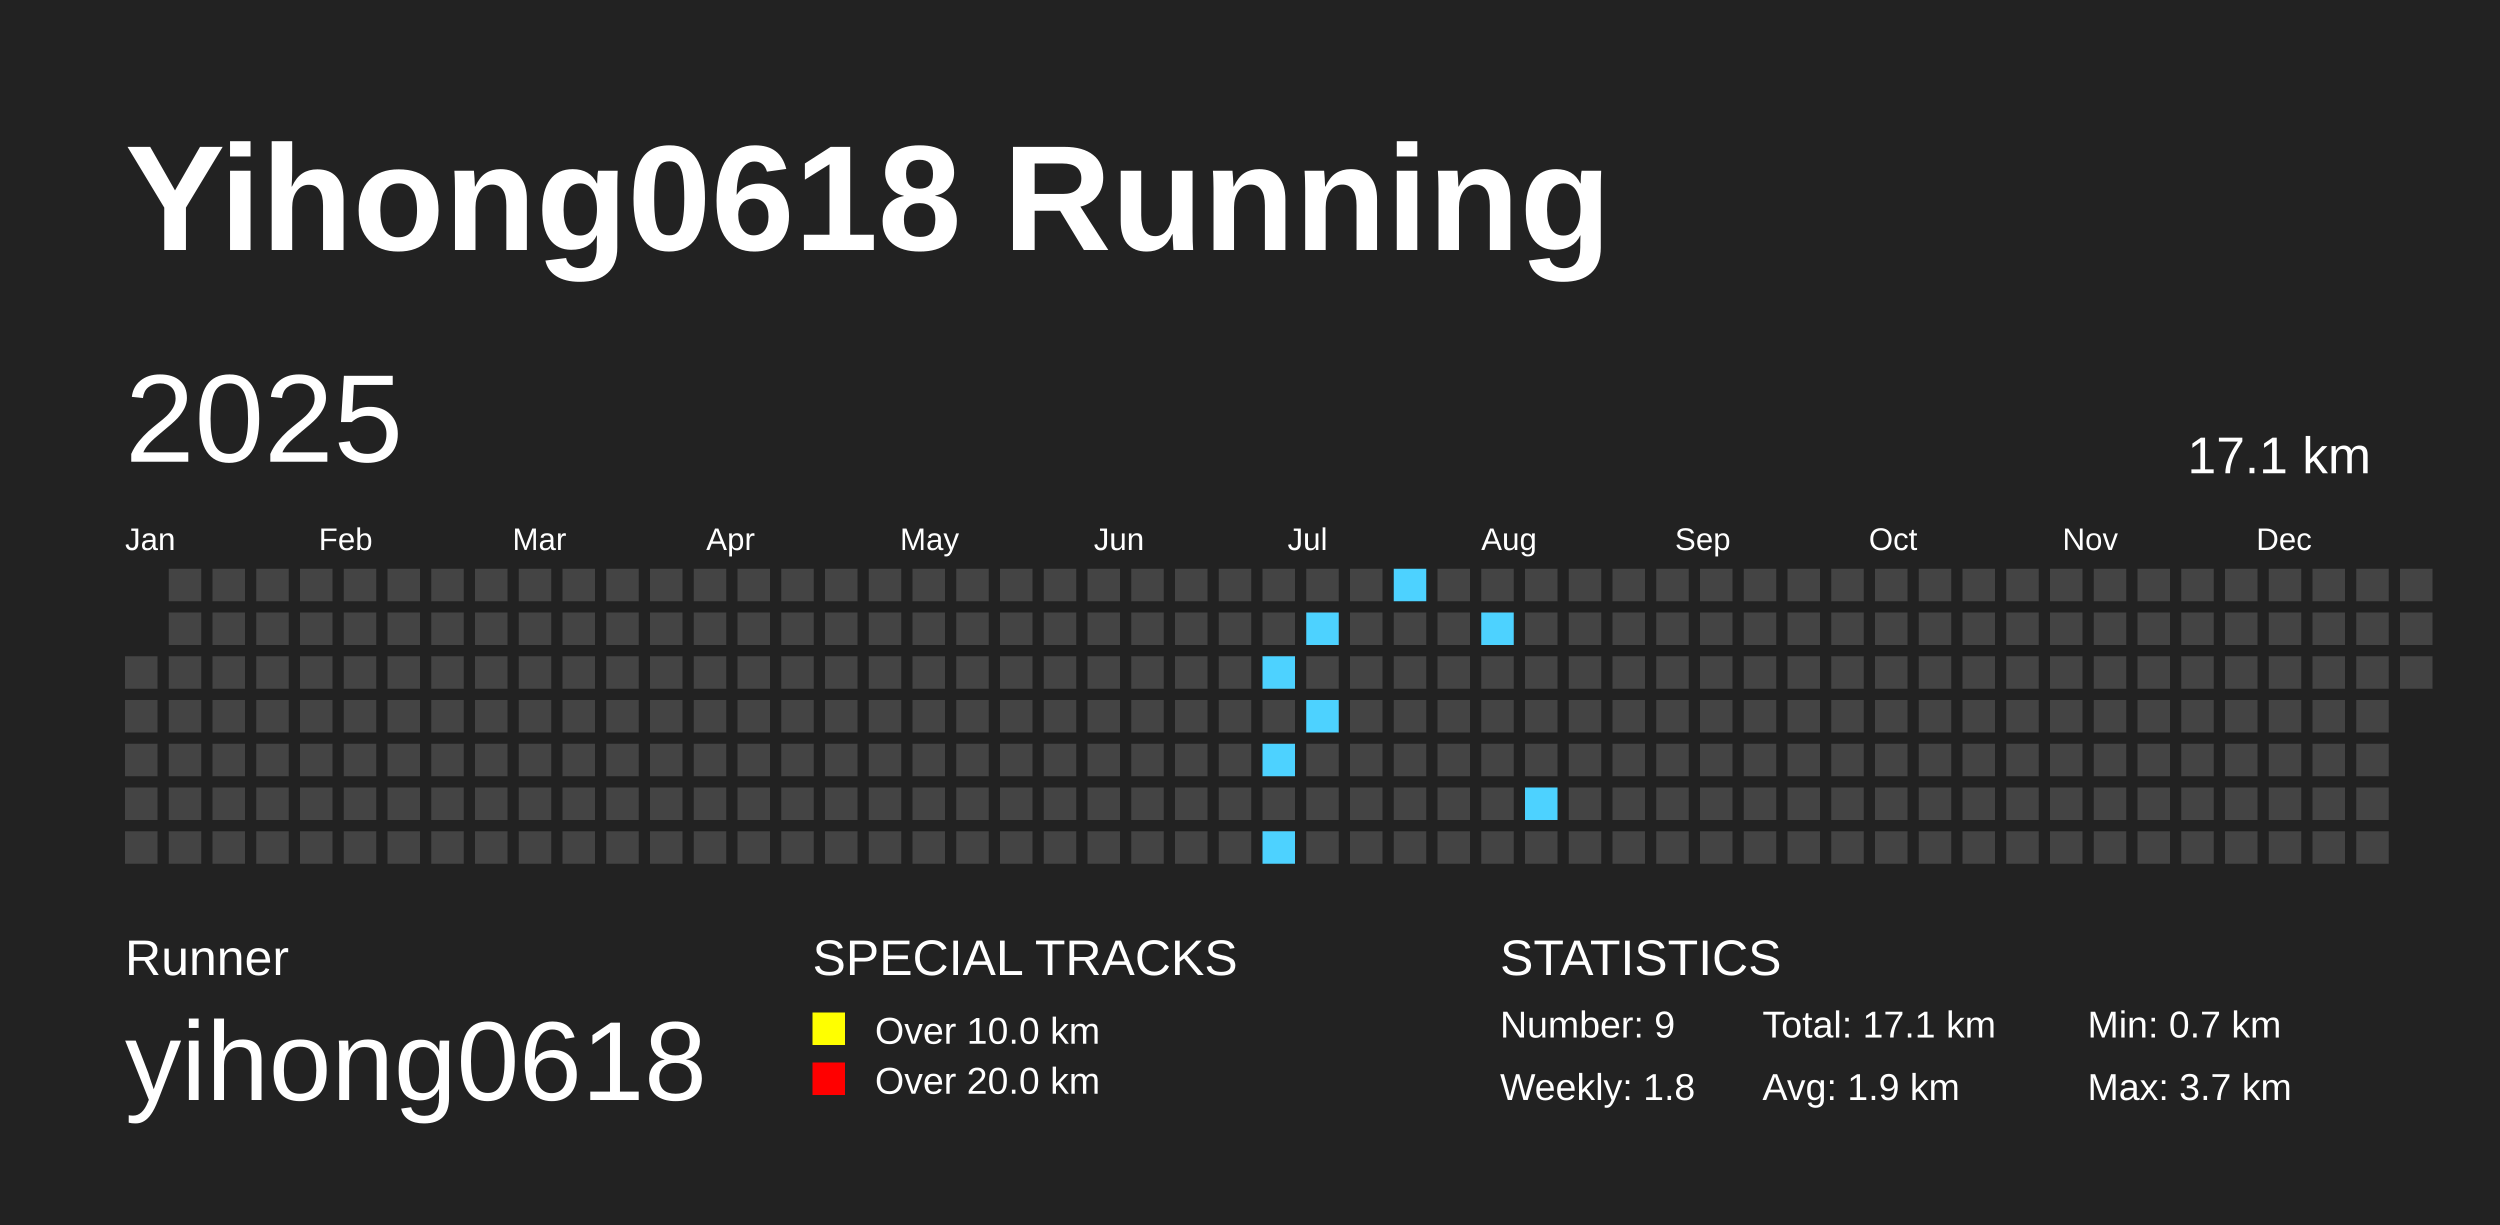
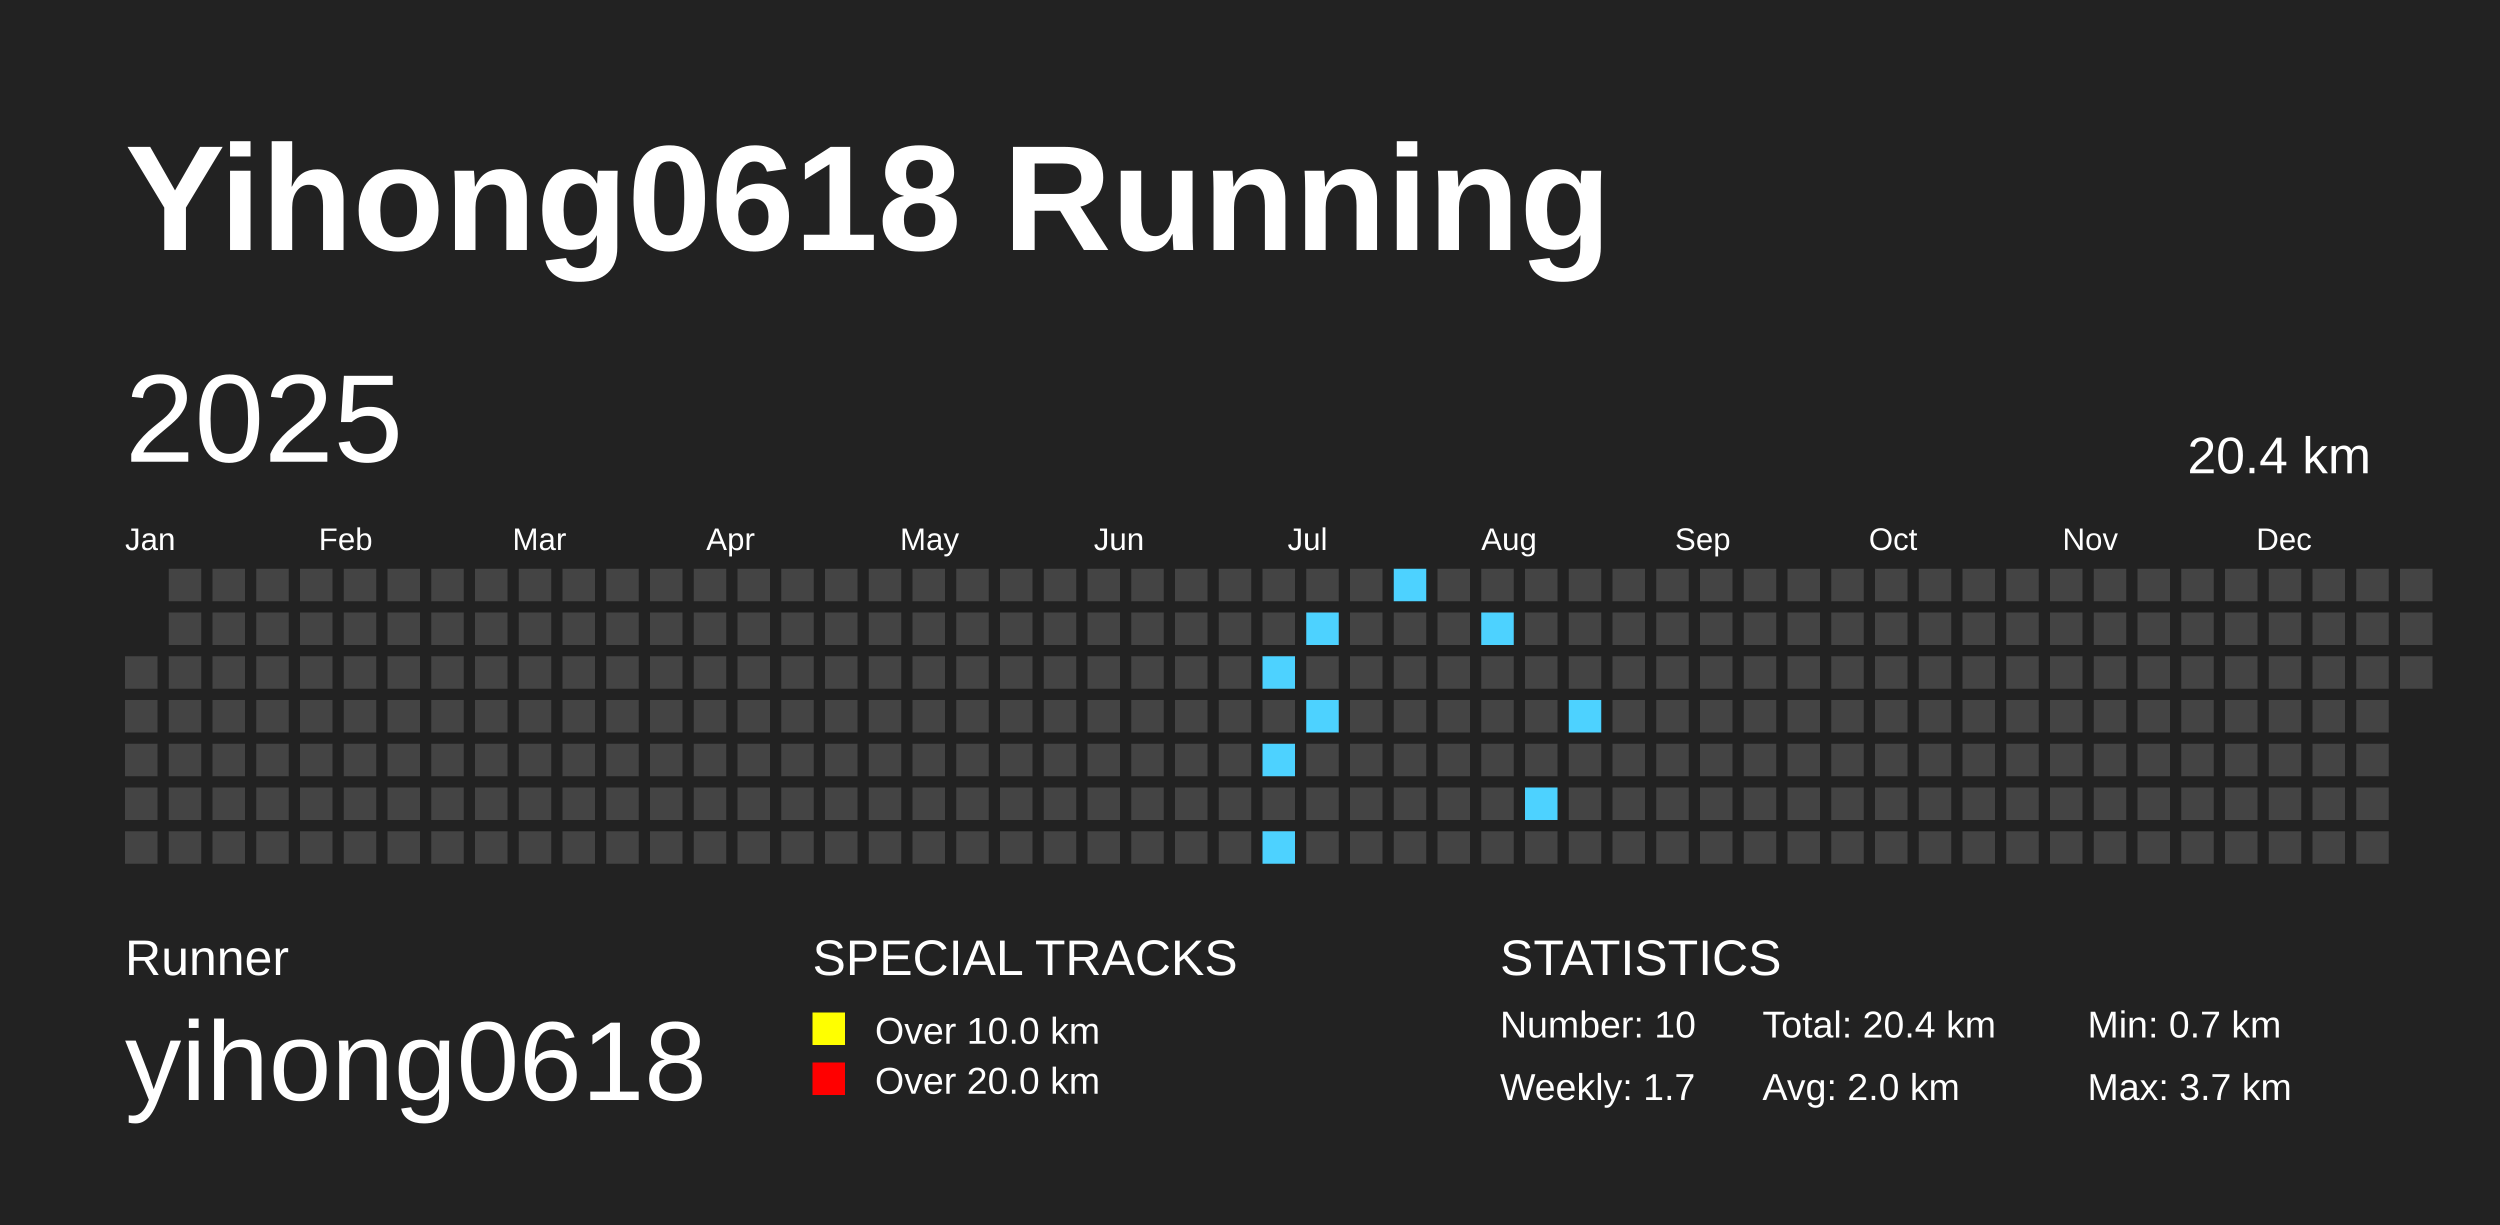
<svg xmlns="http://www.w3.org/2000/svg" baseProfile="full" height="98mm" version="1.1" viewBox="0,0,200,98" width="200mm">
  <defs />
  <rect fill="#222222" height="98" width="200" x="0" y="0" />
  <text fill="#FFFFFF" style="font-size:12px; font-family:Arial; font-weight:bold;" x="10" y="20">Yihong0618 Running</text>
  <text fill="#FFFFFF" style="font-size:4px; font-family:Arial" x="10" y="78">Runner</text>
  <text fill="#FFFFFF" style="font-size:9px; font-family:Arial" x="10" y="88">yihong0618</text>
  <text fill="#FFFFFF" style="font-size:4px; font-family:Arial" x="65" y="78">SPECIAL TRACKS</text>
  <rect fill="yellow" height="2.6" width="2.6" x="65" y="81" />
  <text fill="#FFFFFF" style="font-size:3px; font-family:Arial" x="70" y="83.5">Over 10.0 km</text>
  <rect fill="red" height="2.6" width="2.6" x="65" y="85" />
  <text fill="#FFFFFF" style="font-size:3px; font-family:Arial" x="70" y="87.5">Over 20.0 km</text>
  <text fill="#FFFFFF" style="font-size:4px; font-family:Arial" x="120" y="78">STATISTICS</text>
-   <text fill="#FFFFFF" style="font-size:3px; font-family:Arial" x="120" y="83">Number: 9</text>
-   <text fill="#FFFFFF" style="font-size:3px; font-family:Arial" x="120" y="88">Weekly: 1.8</text>
-   <text fill="#FFFFFF" style="font-size:3px; font-family:Arial" x="141" y="83">Total: 17.1 km</text>
-   <text fill="#FFFFFF" style="font-size:3px; font-family:Arial" x="141" y="88">Avg: 1.9 km</text>
+   <text fill="#FFFFFF" style="font-size:3px; font-family:Arial" x="120" y="83">Number: 10</text>
+   <text fill="#FFFFFF" style="font-size:3px; font-family:Arial" x="120" y="88">Weekly: 1.7</text>
+   <text fill="#FFFFFF" style="font-size:3px; font-family:Arial" x="141" y="83">Total: 20.4 km</text>
+   <text fill="#FFFFFF" style="font-size:3px; font-family:Arial" x="141" y="88">Avg: 2.0 km</text>
  <text fill="#FFFFFF" style="font-size:3px; font-family:Arial" x="167" y="83">Min: 0.7 km</text>
  <text fill="#FFFFFF" style="font-size:3px; font-family:Arial" x="167" y="88">Max: 3.7 km</text>
  <text dominant-baseline="hanging" fill="#FFFFFF" style="font-size:10.0px; font-family:Arial;" x="10" y="30">2025</text>
-   <text dominant-baseline="hanging" fill="#FFFFFF" style="font-size:4.125px; font-family:Arial;" x="175" y="35">17.1 km</text>
+   <text dominant-baseline="hanging" fill="#FFFFFF" style="font-size:4.125px; font-family:Arial;" x="175" y="35">20.4 km</text>
  <text fill="#FFFFFF" style="font-size:2.5px; font-family:Arial" x="10.0" y="44">Jan</text>
  <text fill="#FFFFFF" style="font-size:2.5px; font-family:Arial" x="25.5" y="44">Feb</text>
  <text fill="#FFFFFF" style="font-size:2.5px; font-family:Arial" x="41.0" y="44">Mar</text>
  <text fill="#FFFFFF" style="font-size:2.5px; font-family:Arial" x="56.5" y="44">Apr</text>
  <text fill="#FFFFFF" style="font-size:2.5px; font-family:Arial" x="72.0" y="44">May</text>
  <text fill="#FFFFFF" style="font-size:2.5px; font-family:Arial" x="87.5" y="44">Jun</text>
  <text fill="#FFFFFF" style="font-size:2.5px; font-family:Arial" x="103.0" y="44">Jul</text>
  <text fill="#FFFFFF" style="font-size:2.5px; font-family:Arial" x="118.5" y="44">Aug</text>
  <text fill="#FFFFFF" style="font-size:2.5px; font-family:Arial" x="134.0" y="44">Sep</text>
  <text fill="#FFFFFF" style="font-size:2.5px; font-family:Arial" x="149.5" y="44">Oct</text>
  <text fill="#FFFFFF" style="font-size:2.5px; font-family:Arial" x="165.0" y="44">Nov</text>
  <text fill="#FFFFFF" style="font-size:2.5px; font-family:Arial" x="180.5" y="44">Dec</text>
  <rect fill="#444444" height="2.6" width="2.6" x="10.0" y="52.5" />
  <rect fill="#444444" height="2.6" width="2.6" x="10.0" y="56.0" />
  <rect fill="#444444" height="2.6" width="2.6" x="10.0" y="59.5" />
  <rect fill="#444444" height="2.6" width="2.6" x="10.0" y="63.0" />
  <rect fill="#444444" height="2.6" width="2.6" x="10.0" y="66.5" />
  <rect fill="#444444" height="2.6" width="2.6" x="13.5" y="45.5" />
  <rect fill="#444444" height="2.6" width="2.6" x="13.5" y="49.0" />
  <rect fill="#444444" height="2.6" width="2.6" x="13.5" y="52.5" />
  <rect fill="#444444" height="2.6" width="2.6" x="13.5" y="56.0" />
  <rect fill="#444444" height="2.6" width="2.6" x="13.5" y="59.5" />
  <rect fill="#444444" height="2.6" width="2.6" x="13.5" y="63.0" />
  <rect fill="#444444" height="2.6" width="2.6" x="13.5" y="66.5" />
  <rect fill="#444444" height="2.6" width="2.6" x="17.0" y="45.5" />
  <rect fill="#444444" height="2.6" width="2.6" x="17.0" y="49.0" />
  <rect fill="#444444" height="2.6" width="2.6" x="17.0" y="52.5" />
  <rect fill="#444444" height="2.6" width="2.6" x="17.0" y="56.0" />
  <rect fill="#444444" height="2.6" width="2.6" x="17.0" y="59.5" />
  <rect fill="#444444" height="2.6" width="2.6" x="17.0" y="63.0" />
  <rect fill="#444444" height="2.6" width="2.6" x="17.0" y="66.5" />
  <rect fill="#444444" height="2.6" width="2.6" x="20.5" y="45.5" />
  <rect fill="#444444" height="2.6" width="2.6" x="20.5" y="49.0" />
  <rect fill="#444444" height="2.6" width="2.6" x="20.5" y="52.5" />
  <rect fill="#444444" height="2.6" width="2.6" x="20.5" y="56.0" />
  <rect fill="#444444" height="2.6" width="2.6" x="20.5" y="59.5" />
  <rect fill="#444444" height="2.6" width="2.6" x="20.5" y="63.0" />
  <rect fill="#444444" height="2.6" width="2.6" x="20.5" y="66.5" />
  <rect fill="#444444" height="2.6" width="2.6" x="24.0" y="45.5" />
  <rect fill="#444444" height="2.6" width="2.6" x="24.0" y="49.0" />
  <rect fill="#444444" height="2.6" width="2.6" x="24.0" y="52.5" />
  <rect fill="#444444" height="2.6" width="2.6" x="24.0" y="56.0" />
  <rect fill="#444444" height="2.6" width="2.6" x="24.0" y="59.5" />
  <rect fill="#444444" height="2.6" width="2.6" x="24.0" y="63.0" />
  <rect fill="#444444" height="2.6" width="2.6" x="24.0" y="66.5" />
  <rect fill="#444444" height="2.6" width="2.6" x="27.5" y="45.5" />
  <rect fill="#444444" height="2.6" width="2.6" x="27.5" y="49.0" />
  <rect fill="#444444" height="2.6" width="2.6" x="27.5" y="52.5" />
  <rect fill="#444444" height="2.6" width="2.6" x="27.5" y="56.0" />
  <rect fill="#444444" height="2.6" width="2.6" x="27.5" y="59.5" />
  <rect fill="#444444" height="2.6" width="2.6" x="27.5" y="63.0" />
  <rect fill="#444444" height="2.6" width="2.6" x="27.5" y="66.5" />
  <rect fill="#444444" height="2.6" width="2.6" x="31.0" y="45.5" />
  <rect fill="#444444" height="2.6" width="2.6" x="31.0" y="49.0" />
  <rect fill="#444444" height="2.6" width="2.6" x="31.0" y="52.5" />
  <rect fill="#444444" height="2.6" width="2.6" x="31.0" y="56.0" />
  <rect fill="#444444" height="2.6" width="2.6" x="31.0" y="59.5" />
  <rect fill="#444444" height="2.6" width="2.6" x="31.0" y="63.0" />
  <rect fill="#444444" height="2.6" width="2.6" x="31.0" y="66.5" />
  <rect fill="#444444" height="2.6" width="2.6" x="34.5" y="45.5" />
  <rect fill="#444444" height="2.6" width="2.6" x="34.5" y="49.0" />
  <rect fill="#444444" height="2.6" width="2.6" x="34.5" y="52.5" />
  <rect fill="#444444" height="2.6" width="2.6" x="34.5" y="56.0" />
  <rect fill="#444444" height="2.6" width="2.6" x="34.5" y="59.5" />
  <rect fill="#444444" height="2.6" width="2.6" x="34.5" y="63.0" />
  <rect fill="#444444" height="2.6" width="2.6" x="34.5" y="66.5" />
  <rect fill="#444444" height="2.6" width="2.6" x="38.0" y="45.5" />
  <rect fill="#444444" height="2.6" width="2.6" x="38.0" y="49.0" />
  <rect fill="#444444" height="2.6" width="2.6" x="38.0" y="52.5" />
  <rect fill="#444444" height="2.6" width="2.6" x="38.0" y="56.0" />
  <rect fill="#444444" height="2.6" width="2.6" x="38.0" y="59.5" />
  <rect fill="#444444" height="2.6" width="2.6" x="38.0" y="63.0" />
  <rect fill="#444444" height="2.6" width="2.6" x="38.0" y="66.5" />
  <rect fill="#444444" height="2.6" width="2.6" x="41.5" y="45.5" />
  <rect fill="#444444" height="2.6" width="2.6" x="41.5" y="49.0" />
  <rect fill="#444444" height="2.6" width="2.6" x="41.5" y="52.5" />
  <rect fill="#444444" height="2.6" width="2.6" x="41.5" y="56.0" />
  <rect fill="#444444" height="2.6" width="2.6" x="41.5" y="59.5" />
  <rect fill="#444444" height="2.6" width="2.6" x="41.5" y="63.0" />
  <rect fill="#444444" height="2.6" width="2.6" x="41.5" y="66.5" />
  <rect fill="#444444" height="2.6" width="2.6" x="45.0" y="45.5" />
  <rect fill="#444444" height="2.6" width="2.6" x="45.0" y="49.0" />
  <rect fill="#444444" height="2.6" width="2.6" x="45.0" y="52.5" />
  <rect fill="#444444" height="2.6" width="2.6" x="45.0" y="56.0" />
  <rect fill="#444444" height="2.6" width="2.6" x="45.0" y="59.5" />
  <rect fill="#444444" height="2.6" width="2.6" x="45.0" y="63.0" />
  <rect fill="#444444" height="2.6" width="2.6" x="45.0" y="66.5" />
  <rect fill="#444444" height="2.6" width="2.6" x="48.5" y="45.5" />
  <rect fill="#444444" height="2.6" width="2.6" x="48.5" y="49.0" />
  <rect fill="#444444" height="2.6" width="2.6" x="48.5" y="52.5" />
  <rect fill="#444444" height="2.6" width="2.6" x="48.5" y="56.0" />
  <rect fill="#444444" height="2.6" width="2.6" x="48.5" y="59.5" />
  <rect fill="#444444" height="2.6" width="2.6" x="48.5" y="63.0" />
  <rect fill="#444444" height="2.6" width="2.6" x="48.5" y="66.5" />
  <rect fill="#444444" height="2.6" width="2.6" x="52.0" y="45.5" />
  <rect fill="#444444" height="2.6" width="2.6" x="52.0" y="49.0" />
  <rect fill="#444444" height="2.6" width="2.6" x="52.0" y="52.5" />
  <rect fill="#444444" height="2.6" width="2.6" x="52.0" y="56.0" />
  <rect fill="#444444" height="2.6" width="2.6" x="52.0" y="59.5" />
  <rect fill="#444444" height="2.6" width="2.6" x="52.0" y="63.0" />
  <rect fill="#444444" height="2.6" width="2.6" x="52.0" y="66.5" />
  <rect fill="#444444" height="2.6" width="2.6" x="55.5" y="45.5" />
  <rect fill="#444444" height="2.6" width="2.6" x="55.5" y="49.0" />
  <rect fill="#444444" height="2.6" width="2.6" x="55.5" y="52.5" />
  <rect fill="#444444" height="2.6" width="2.6" x="55.5" y="56.0" />
  <rect fill="#444444" height="2.6" width="2.6" x="55.5" y="59.5" />
  <rect fill="#444444" height="2.6" width="2.6" x="55.5" y="63.0" />
  <rect fill="#444444" height="2.6" width="2.6" x="55.5" y="66.5" />
  <rect fill="#444444" height="2.6" width="2.6" x="59.0" y="45.5" />
  <rect fill="#444444" height="2.6" width="2.6" x="59.0" y="49.0" />
  <rect fill="#444444" height="2.6" width="2.6" x="59.0" y="52.5" />
  <rect fill="#444444" height="2.6" width="2.6" x="59.0" y="56.0" />
  <rect fill="#444444" height="2.6" width="2.6" x="59.0" y="59.5" />
  <rect fill="#444444" height="2.6" width="2.6" x="59.0" y="63.0" />
  <rect fill="#444444" height="2.6" width="2.6" x="59.0" y="66.5" />
  <rect fill="#444444" height="2.6" width="2.6" x="62.5" y="45.5" />
  <rect fill="#444444" height="2.6" width="2.6" x="62.5" y="49.0" />
  <rect fill="#444444" height="2.6" width="2.6" x="62.5" y="52.5" />
  <rect fill="#444444" height="2.6" width="2.6" x="62.5" y="56.0" />
  <rect fill="#444444" height="2.6" width="2.6" x="62.5" y="59.5" />
  <rect fill="#444444" height="2.6" width="2.6" x="62.5" y="63.0" />
  <rect fill="#444444" height="2.6" width="2.6" x="62.5" y="66.5" />
  <rect fill="#444444" height="2.6" width="2.6" x="66.0" y="45.5" />
  <rect fill="#444444" height="2.6" width="2.6" x="66.0" y="49.0" />
  <rect fill="#444444" height="2.6" width="2.6" x="66.0" y="52.5" />
  <rect fill="#444444" height="2.6" width="2.6" x="66.0" y="56.0" />
  <rect fill="#444444" height="2.6" width="2.6" x="66.0" y="59.5" />
  <rect fill="#444444" height="2.6" width="2.6" x="66.0" y="63.0" />
  <rect fill="#444444" height="2.6" width="2.6" x="66.0" y="66.5" />
  <rect fill="#444444" height="2.6" width="2.6" x="69.5" y="45.5" />
  <rect fill="#444444" height="2.6" width="2.6" x="69.5" y="49.0" />
  <rect fill="#444444" height="2.6" width="2.6" x="69.5" y="52.5" />
  <rect fill="#444444" height="2.6" width="2.6" x="69.5" y="56.0" />
  <rect fill="#444444" height="2.6" width="2.6" x="69.5" y="59.5" />
  <rect fill="#444444" height="2.6" width="2.6" x="69.5" y="63.0" />
  <rect fill="#444444" height="2.6" width="2.6" x="69.5" y="66.5" />
  <rect fill="#444444" height="2.6" width="2.6" x="73.0" y="45.5" />
  <rect fill="#444444" height="2.6" width="2.6" x="73.0" y="49.0" />
  <rect fill="#444444" height="2.6" width="2.6" x="73.0" y="52.5" />
  <rect fill="#444444" height="2.6" width="2.6" x="73.0" y="56.0" />
  <rect fill="#444444" height="2.6" width="2.6" x="73.0" y="59.5" />
  <rect fill="#444444" height="2.6" width="2.6" x="73.0" y="63.0" />
  <rect fill="#444444" height="2.6" width="2.6" x="73.0" y="66.5" />
  <rect fill="#444444" height="2.6" width="2.6" x="76.5" y="45.5" />
  <rect fill="#444444" height="2.6" width="2.6" x="76.5" y="49.0" />
  <rect fill="#444444" height="2.6" width="2.6" x="76.5" y="52.5" />
  <rect fill="#444444" height="2.6" width="2.6" x="76.5" y="56.0" />
  <rect fill="#444444" height="2.6" width="2.6" x="76.5" y="59.5" />
  <rect fill="#444444" height="2.6" width="2.6" x="76.5" y="63.0" />
  <rect fill="#444444" height="2.6" width="2.6" x="76.5" y="66.5" />
  <rect fill="#444444" height="2.6" width="2.6" x="80.0" y="45.5" />
  <rect fill="#444444" height="2.6" width="2.6" x="80.0" y="49.0" />
  <rect fill="#444444" height="2.6" width="2.6" x="80.0" y="52.5" />
  <rect fill="#444444" height="2.6" width="2.6" x="80.0" y="56.0" />
  <rect fill="#444444" height="2.6" width="2.6" x="80.0" y="59.5" />
  <rect fill="#444444" height="2.6" width="2.6" x="80.0" y="63.0" />
  <rect fill="#444444" height="2.6" width="2.6" x="80.0" y="66.5" />
  <rect fill="#444444" height="2.6" width="2.6" x="83.5" y="45.5" />
  <rect fill="#444444" height="2.6" width="2.6" x="83.5" y="49.0" />
  <rect fill="#444444" height="2.6" width="2.6" x="83.5" y="52.5" />
  <rect fill="#444444" height="2.6" width="2.6" x="83.5" y="56.0" />
  <rect fill="#444444" height="2.6" width="2.6" x="83.5" y="59.5" />
  <rect fill="#444444" height="2.6" width="2.6" x="83.5" y="63.0" />
  <rect fill="#444444" height="2.6" width="2.6" x="83.5" y="66.5" />
  <rect fill="#444444" height="2.6" width="2.6" x="87.0" y="45.5" />
  <rect fill="#444444" height="2.6" width="2.6" x="87.0" y="49.0" />
  <rect fill="#444444" height="2.6" width="2.6" x="87.0" y="52.5" />
  <rect fill="#444444" height="2.6" width="2.6" x="87.0" y="56.0" />
  <rect fill="#444444" height="2.6" width="2.6" x="87.0" y="59.5" />
  <rect fill="#444444" height="2.6" width="2.6" x="87.0" y="63.0" />
  <rect fill="#444444" height="2.6" width="2.6" x="87.0" y="66.5" />
  <rect fill="#444444" height="2.6" width="2.6" x="90.5" y="45.5" />
  <rect fill="#444444" height="2.6" width="2.6" x="90.5" y="49.0" />
  <rect fill="#444444" height="2.6" width="2.6" x="90.5" y="52.5" />
  <rect fill="#444444" height="2.6" width="2.6" x="90.5" y="56.0" />
  <rect fill="#444444" height="2.6" width="2.6" x="90.5" y="59.5" />
  <rect fill="#444444" height="2.6" width="2.6" x="90.5" y="63.0" />
  <rect fill="#444444" height="2.6" width="2.6" x="90.5" y="66.5" />
  <rect fill="#444444" height="2.6" width="2.6" x="94.0" y="45.5" />
  <rect fill="#444444" height="2.6" width="2.6" x="94.0" y="49.0" />
  <rect fill="#444444" height="2.6" width="2.6" x="94.0" y="52.5" />
  <rect fill="#444444" height="2.6" width="2.6" x="94.0" y="56.0" />
  <rect fill="#444444" height="2.6" width="2.6" x="94.0" y="59.5" />
  <rect fill="#444444" height="2.6" width="2.6" x="94.0" y="63.0" />
  <rect fill="#444444" height="2.6" width="2.6" x="94.0" y="66.5" />
  <rect fill="#444444" height="2.6" width="2.6" x="97.5" y="45.5" />
  <rect fill="#444444" height="2.6" width="2.6" x="97.5" y="49.0" />
  <rect fill="#444444" height="2.6" width="2.6" x="97.5" y="52.5" />
  <rect fill="#444444" height="2.6" width="2.6" x="97.5" y="56.0" />
  <rect fill="#444444" height="2.6" width="2.6" x="97.5" y="59.5" />
  <rect fill="#444444" height="2.6" width="2.6" x="97.5" y="63.0" />
  <rect fill="#444444" height="2.6" width="2.6" x="97.5" y="66.5" />
  <rect fill="#444444" height="2.6" width="2.6" x="101.0" y="45.5" />
  <rect fill="#444444" height="2.6" width="2.6" x="101.0" y="49.0" />
  <rect fill="#4DD2FF" height="2.6" width="2.6" x="101.0" y="52.5" />
  <rect fill="#444444" height="2.6" width="2.6" x="101.0" y="56.0" />
  <rect fill="#4DD2FF" height="2.6" width="2.6" x="101.0" y="59.5" />
  <rect fill="#444444" height="2.6" width="2.6" x="101.0" y="63.0" />
  <rect fill="#4DD2FF" height="2.6" width="2.6" x="101.0" y="66.5" />
  <rect fill="#444444" height="2.6" width="2.6" x="104.5" y="45.5" />
  <rect fill="#4DD2FF" height="2.6" width="2.6" x="104.5" y="49.0" />
  <rect fill="#444444" height="2.6" width="2.6" x="104.5" y="52.5" />
  <rect fill="#4DD2FF" height="2.6" width="2.6" x="104.5" y="56.0" />
  <rect fill="#444444" height="2.6" width="2.6" x="104.5" y="59.5" />
  <rect fill="#444444" height="2.6" width="2.6" x="104.5" y="63.0" />
  <rect fill="#444444" height="2.6" width="2.6" x="104.5" y="66.5" />
  <rect fill="#444444" height="2.6" width="2.6" x="108.0" y="45.5" />
  <rect fill="#444444" height="2.6" width="2.6" x="108.0" y="49.0" />
  <rect fill="#444444" height="2.6" width="2.6" x="108.0" y="52.5" />
  <rect fill="#444444" height="2.6" width="2.6" x="108.0" y="56.0" />
  <rect fill="#444444" height="2.6" width="2.6" x="108.0" y="59.5" />
  <rect fill="#444444" height="2.6" width="2.6" x="108.0" y="63.0" />
  <rect fill="#444444" height="2.6" width="2.6" x="108.0" y="66.5" />
  <rect fill="#4DD2FF" height="2.6" width="2.6" x="111.5" y="45.5" />
  <rect fill="#444444" height="2.6" width="2.6" x="111.5" y="49.0" />
  <rect fill="#444444" height="2.6" width="2.6" x="111.5" y="52.5" />
  <rect fill="#444444" height="2.6" width="2.6" x="111.5" y="56.0" />
  <rect fill="#444444" height="2.6" width="2.6" x="111.5" y="59.5" />
  <rect fill="#444444" height="2.6" width="2.6" x="111.5" y="63.0" />
  <rect fill="#444444" height="2.6" width="2.6" x="111.5" y="66.5" />
  <rect fill="#444444" height="2.6" width="2.6" x="115.0" y="45.5" />
  <rect fill="#444444" height="2.6" width="2.6" x="115.0" y="49.0" />
  <rect fill="#444444" height="2.6" width="2.6" x="115.0" y="52.5" />
  <rect fill="#444444" height="2.6" width="2.6" x="115.0" y="56.0" />
  <rect fill="#444444" height="2.6" width="2.6" x="115.0" y="59.5" />
  <rect fill="#444444" height="2.6" width="2.6" x="115.0" y="63.0" />
  <rect fill="#444444" height="2.6" width="2.6" x="115.0" y="66.5" />
  <rect fill="#444444" height="2.6" width="2.6" x="118.5" y="45.5" />
  <rect fill="#4DD2FF" height="2.6" width="2.6" x="118.5" y="49.0" />
  <rect fill="#444444" height="2.6" width="2.6" x="118.5" y="52.5" />
  <rect fill="#444444" height="2.6" width="2.6" x="118.5" y="56.0" />
  <rect fill="#444444" height="2.6" width="2.6" x="118.5" y="59.5" />
  <rect fill="#444444" height="2.6" width="2.6" x="118.5" y="63.0" />
  <rect fill="#444444" height="2.6" width="2.6" x="118.5" y="66.5" />
  <rect fill="#444444" height="2.6" width="2.6" x="122.0" y="45.5" />
  <rect fill="#444444" height="2.6" width="2.6" x="122.0" y="49.0" />
  <rect fill="#444444" height="2.6" width="2.6" x="122.0" y="52.5" />
  <rect fill="#444444" height="2.6" width="2.6" x="122.0" y="56.0" />
  <rect fill="#444444" height="2.6" width="2.6" x="122.0" y="59.5" />
  <rect fill="#4DD2FF" height="2.6" width="2.6" x="122.0" y="63.0" />
  <rect fill="#444444" height="2.6" width="2.6" x="122.0" y="66.5" />
  <rect fill="#444444" height="2.6" width="2.6" x="125.5" y="45.5" />
  <rect fill="#444444" height="2.6" width="2.6" x="125.5" y="49.0" />
  <rect fill="#444444" height="2.6" width="2.6" x="125.5" y="52.5" />
-   <rect fill="#444444" height="2.6" width="2.6" x="125.5" y="56.0" />
+   <rect fill="#4DD2FF" height="2.6" width="2.6" x="125.5" y="56.0" />
  <rect fill="#444444" height="2.6" width="2.6" x="125.5" y="59.5" />
  <rect fill="#444444" height="2.6" width="2.6" x="125.5" y="63.0" />
  <rect fill="#444444" height="2.6" width="2.6" x="125.5" y="66.5" />
  <rect fill="#444444" height="2.6" width="2.6" x="129.0" y="45.5" />
  <rect fill="#444444" height="2.6" width="2.6" x="129.0" y="49.0" />
  <rect fill="#444444" height="2.6" width="2.6" x="129.0" y="52.5" />
  <rect fill="#444444" height="2.6" width="2.6" x="129.0" y="56.0" />
  <rect fill="#444444" height="2.6" width="2.6" x="129.0" y="59.5" />
  <rect fill="#444444" height="2.6" width="2.6" x="129.0" y="63.0" />
  <rect fill="#444444" height="2.6" width="2.6" x="129.0" y="66.5" />
  <rect fill="#444444" height="2.6" width="2.6" x="132.5" y="45.5" />
  <rect fill="#444444" height="2.6" width="2.6" x="132.5" y="49.0" />
  <rect fill="#444444" height="2.6" width="2.6" x="132.5" y="52.5" />
  <rect fill="#444444" height="2.6" width="2.6" x="132.5" y="56.0" />
  <rect fill="#444444" height="2.6" width="2.6" x="132.5" y="59.5" />
  <rect fill="#444444" height="2.6" width="2.6" x="132.5" y="63.0" />
  <rect fill="#444444" height="2.6" width="2.6" x="132.5" y="66.5" />
  <rect fill="#444444" height="2.6" width="2.6" x="136.0" y="45.5" />
  <rect fill="#444444" height="2.6" width="2.6" x="136.0" y="49.0" />
  <rect fill="#444444" height="2.6" width="2.6" x="136.0" y="52.5" />
  <rect fill="#444444" height="2.6" width="2.6" x="136.0" y="56.0" />
  <rect fill="#444444" height="2.6" width="2.6" x="136.0" y="59.5" />
  <rect fill="#444444" height="2.6" width="2.6" x="136.0" y="63.0" />
  <rect fill="#444444" height="2.6" width="2.6" x="136.0" y="66.5" />
  <rect fill="#444444" height="2.6" width="2.6" x="139.5" y="45.5" />
  <rect fill="#444444" height="2.6" width="2.6" x="139.5" y="49.0" />
  <rect fill="#444444" height="2.6" width="2.6" x="139.5" y="52.5" />
  <rect fill="#444444" height="2.6" width="2.6" x="139.5" y="56.0" />
  <rect fill="#444444" height="2.6" width="2.6" x="139.5" y="59.5" />
  <rect fill="#444444" height="2.6" width="2.6" x="139.5" y="63.0" />
  <rect fill="#444444" height="2.6" width="2.6" x="139.5" y="66.5" />
  <rect fill="#444444" height="2.6" width="2.6" x="143.0" y="45.5" />
  <rect fill="#444444" height="2.6" width="2.6" x="143.0" y="49.0" />
  <rect fill="#444444" height="2.6" width="2.6" x="143.0" y="52.5" />
  <rect fill="#444444" height="2.6" width="2.6" x="143.0" y="56.0" />
  <rect fill="#444444" height="2.6" width="2.6" x="143.0" y="59.5" />
  <rect fill="#444444" height="2.6" width="2.6" x="143.0" y="63.0" />
  <rect fill="#444444" height="2.6" width="2.6" x="143.0" y="66.5" />
  <rect fill="#444444" height="2.6" width="2.6" x="146.5" y="45.5" />
  <rect fill="#444444" height="2.6" width="2.6" x="146.5" y="49.0" />
  <rect fill="#444444" height="2.6" width="2.6" x="146.5" y="52.5" />
  <rect fill="#444444" height="2.6" width="2.6" x="146.5" y="56.0" />
  <rect fill="#444444" height="2.6" width="2.6" x="146.5" y="59.5" />
  <rect fill="#444444" height="2.6" width="2.6" x="146.5" y="63.0" />
  <rect fill="#444444" height="2.6" width="2.6" x="146.5" y="66.5" />
  <rect fill="#444444" height="2.6" width="2.6" x="150.0" y="45.5" />
  <rect fill="#444444" height="2.6" width="2.6" x="150.0" y="49.0" />
  <rect fill="#444444" height="2.6" width="2.6" x="150.0" y="52.5" />
  <rect fill="#444444" height="2.6" width="2.6" x="150.0" y="56.0" />
  <rect fill="#444444" height="2.6" width="2.6" x="150.0" y="59.5" />
  <rect fill="#444444" height="2.6" width="2.6" x="150.0" y="63.0" />
  <rect fill="#444444" height="2.6" width="2.6" x="150.0" y="66.5" />
  <rect fill="#444444" height="2.6" width="2.6" x="153.5" y="45.5" />
  <rect fill="#444444" height="2.6" width="2.6" x="153.5" y="49.0" />
  <rect fill="#444444" height="2.6" width="2.6" x="153.5" y="52.5" />
  <rect fill="#444444" height="2.6" width="2.6" x="153.5" y="56.0" />
  <rect fill="#444444" height="2.6" width="2.6" x="153.5" y="59.5" />
  <rect fill="#444444" height="2.6" width="2.6" x="153.5" y="63.0" />
  <rect fill="#444444" height="2.6" width="2.6" x="153.5" y="66.5" />
  <rect fill="#444444" height="2.6" width="2.6" x="157.0" y="45.5" />
  <rect fill="#444444" height="2.6" width="2.6" x="157.0" y="49.0" />
  <rect fill="#444444" height="2.6" width="2.6" x="157.0" y="52.5" />
  <rect fill="#444444" height="2.6" width="2.6" x="157.0" y="56.0" />
  <rect fill="#444444" height="2.6" width="2.6" x="157.0" y="59.5" />
  <rect fill="#444444" height="2.6" width="2.6" x="157.0" y="63.0" />
  <rect fill="#444444" height="2.6" width="2.6" x="157.0" y="66.5" />
  <rect fill="#444444" height="2.6" width="2.6" x="160.5" y="45.5" />
  <rect fill="#444444" height="2.6" width="2.6" x="160.5" y="49.0" />
  <rect fill="#444444" height="2.6" width="2.6" x="160.5" y="52.5" />
  <rect fill="#444444" height="2.6" width="2.6" x="160.5" y="56.0" />
  <rect fill="#444444" height="2.6" width="2.6" x="160.5" y="59.5" />
  <rect fill="#444444" height="2.6" width="2.6" x="160.5" y="63.0" />
  <rect fill="#444444" height="2.6" width="2.6" x="160.5" y="66.5" />
  <rect fill="#444444" height="2.6" width="2.6" x="164.0" y="45.5" />
  <rect fill="#444444" height="2.6" width="2.6" x="164.0" y="49.0" />
  <rect fill="#444444" height="2.6" width="2.6" x="164.0" y="52.5" />
  <rect fill="#444444" height="2.6" width="2.6" x="164.0" y="56.0" />
  <rect fill="#444444" height="2.6" width="2.6" x="164.0" y="59.5" />
  <rect fill="#444444" height="2.6" width="2.6" x="164.0" y="63.0" />
  <rect fill="#444444" height="2.6" width="2.6" x="164.0" y="66.5" />
  <rect fill="#444444" height="2.6" width="2.6" x="167.5" y="45.5" />
  <rect fill="#444444" height="2.6" width="2.6" x="167.5" y="49.0" />
  <rect fill="#444444" height="2.6" width="2.6" x="167.5" y="52.5" />
  <rect fill="#444444" height="2.6" width="2.6" x="167.5" y="56.0" />
  <rect fill="#444444" height="2.6" width="2.6" x="167.5" y="59.5" />
  <rect fill="#444444" height="2.6" width="2.6" x="167.5" y="63.0" />
  <rect fill="#444444" height="2.6" width="2.6" x="167.5" y="66.5" />
  <rect fill="#444444" height="2.6" width="2.6" x="171.0" y="45.5" />
  <rect fill="#444444" height="2.6" width="2.6" x="171.0" y="49.0" />
  <rect fill="#444444" height="2.6" width="2.6" x="171.0" y="52.5" />
  <rect fill="#444444" height="2.6" width="2.6" x="171.0" y="56.0" />
  <rect fill="#444444" height="2.6" width="2.6" x="171.0" y="59.5" />
  <rect fill="#444444" height="2.6" width="2.6" x="171.0" y="63.0" />
  <rect fill="#444444" height="2.6" width="2.6" x="171.0" y="66.5" />
  <rect fill="#444444" height="2.6" width="2.6" x="174.5" y="45.5" />
  <rect fill="#444444" height="2.6" width="2.6" x="174.5" y="49.0" />
  <rect fill="#444444" height="2.6" width="2.6" x="174.5" y="52.5" />
  <rect fill="#444444" height="2.6" width="2.6" x="174.5" y="56.0" />
  <rect fill="#444444" height="2.6" width="2.6" x="174.5" y="59.5" />
  <rect fill="#444444" height="2.6" width="2.6" x="174.5" y="63.0" />
  <rect fill="#444444" height="2.6" width="2.6" x="174.5" y="66.5" />
  <rect fill="#444444" height="2.6" width="2.6" x="178.0" y="45.5" />
  <rect fill="#444444" height="2.6" width="2.6" x="178.0" y="49.0" />
  <rect fill="#444444" height="2.6" width="2.6" x="178.0" y="52.5" />
  <rect fill="#444444" height="2.6" width="2.6" x="178.0" y="56.0" />
  <rect fill="#444444" height="2.6" width="2.6" x="178.0" y="59.5" />
  <rect fill="#444444" height="2.6" width="2.6" x="178.0" y="63.0" />
  <rect fill="#444444" height="2.6" width="2.6" x="178.0" y="66.5" />
  <rect fill="#444444" height="2.6" width="2.6" x="181.5" y="45.5" />
  <rect fill="#444444" height="2.6" width="2.6" x="181.5" y="49.0" />
  <rect fill="#444444" height="2.6" width="2.6" x="181.5" y="52.5" />
  <rect fill="#444444" height="2.6" width="2.6" x="181.5" y="56.0" />
  <rect fill="#444444" height="2.6" width="2.6" x="181.5" y="59.5" />
  <rect fill="#444444" height="2.6" width="2.6" x="181.5" y="63.0" />
  <rect fill="#444444" height="2.6" width="2.6" x="181.5" y="66.5" />
  <rect fill="#444444" height="2.6" width="2.6" x="185.0" y="45.5" />
  <rect fill="#444444" height="2.6" width="2.6" x="185.0" y="49.0" />
  <rect fill="#444444" height="2.6" width="2.6" x="185.0" y="52.5" />
  <rect fill="#444444" height="2.6" width="2.6" x="185.0" y="56.0" />
  <rect fill="#444444" height="2.6" width="2.6" x="185.0" y="59.5" />
  <rect fill="#444444" height="2.6" width="2.6" x="185.0" y="63.0" />
  <rect fill="#444444" height="2.6" width="2.6" x="185.0" y="66.5" />
  <rect fill="#444444" height="2.6" width="2.6" x="188.5" y="45.5" />
  <rect fill="#444444" height="2.6" width="2.6" x="188.5" y="49.0" />
  <rect fill="#444444" height="2.6" width="2.6" x="188.5" y="52.5" />
  <rect fill="#444444" height="2.6" width="2.6" x="188.5" y="56.0" />
  <rect fill="#444444" height="2.6" width="2.6" x="188.5" y="59.5" />
  <rect fill="#444444" height="2.6" width="2.6" x="188.5" y="63.0" />
  <rect fill="#444444" height="2.6" width="2.6" x="188.5" y="66.5" />
  <rect fill="#444444" height="2.6" width="2.6" x="192.0" y="45.5" />
  <rect fill="#444444" height="2.6" width="2.6" x="192.0" y="49.0" />
  <rect fill="#444444" height="2.6" width="2.6" x="192.0" y="52.5" />
</svg>
